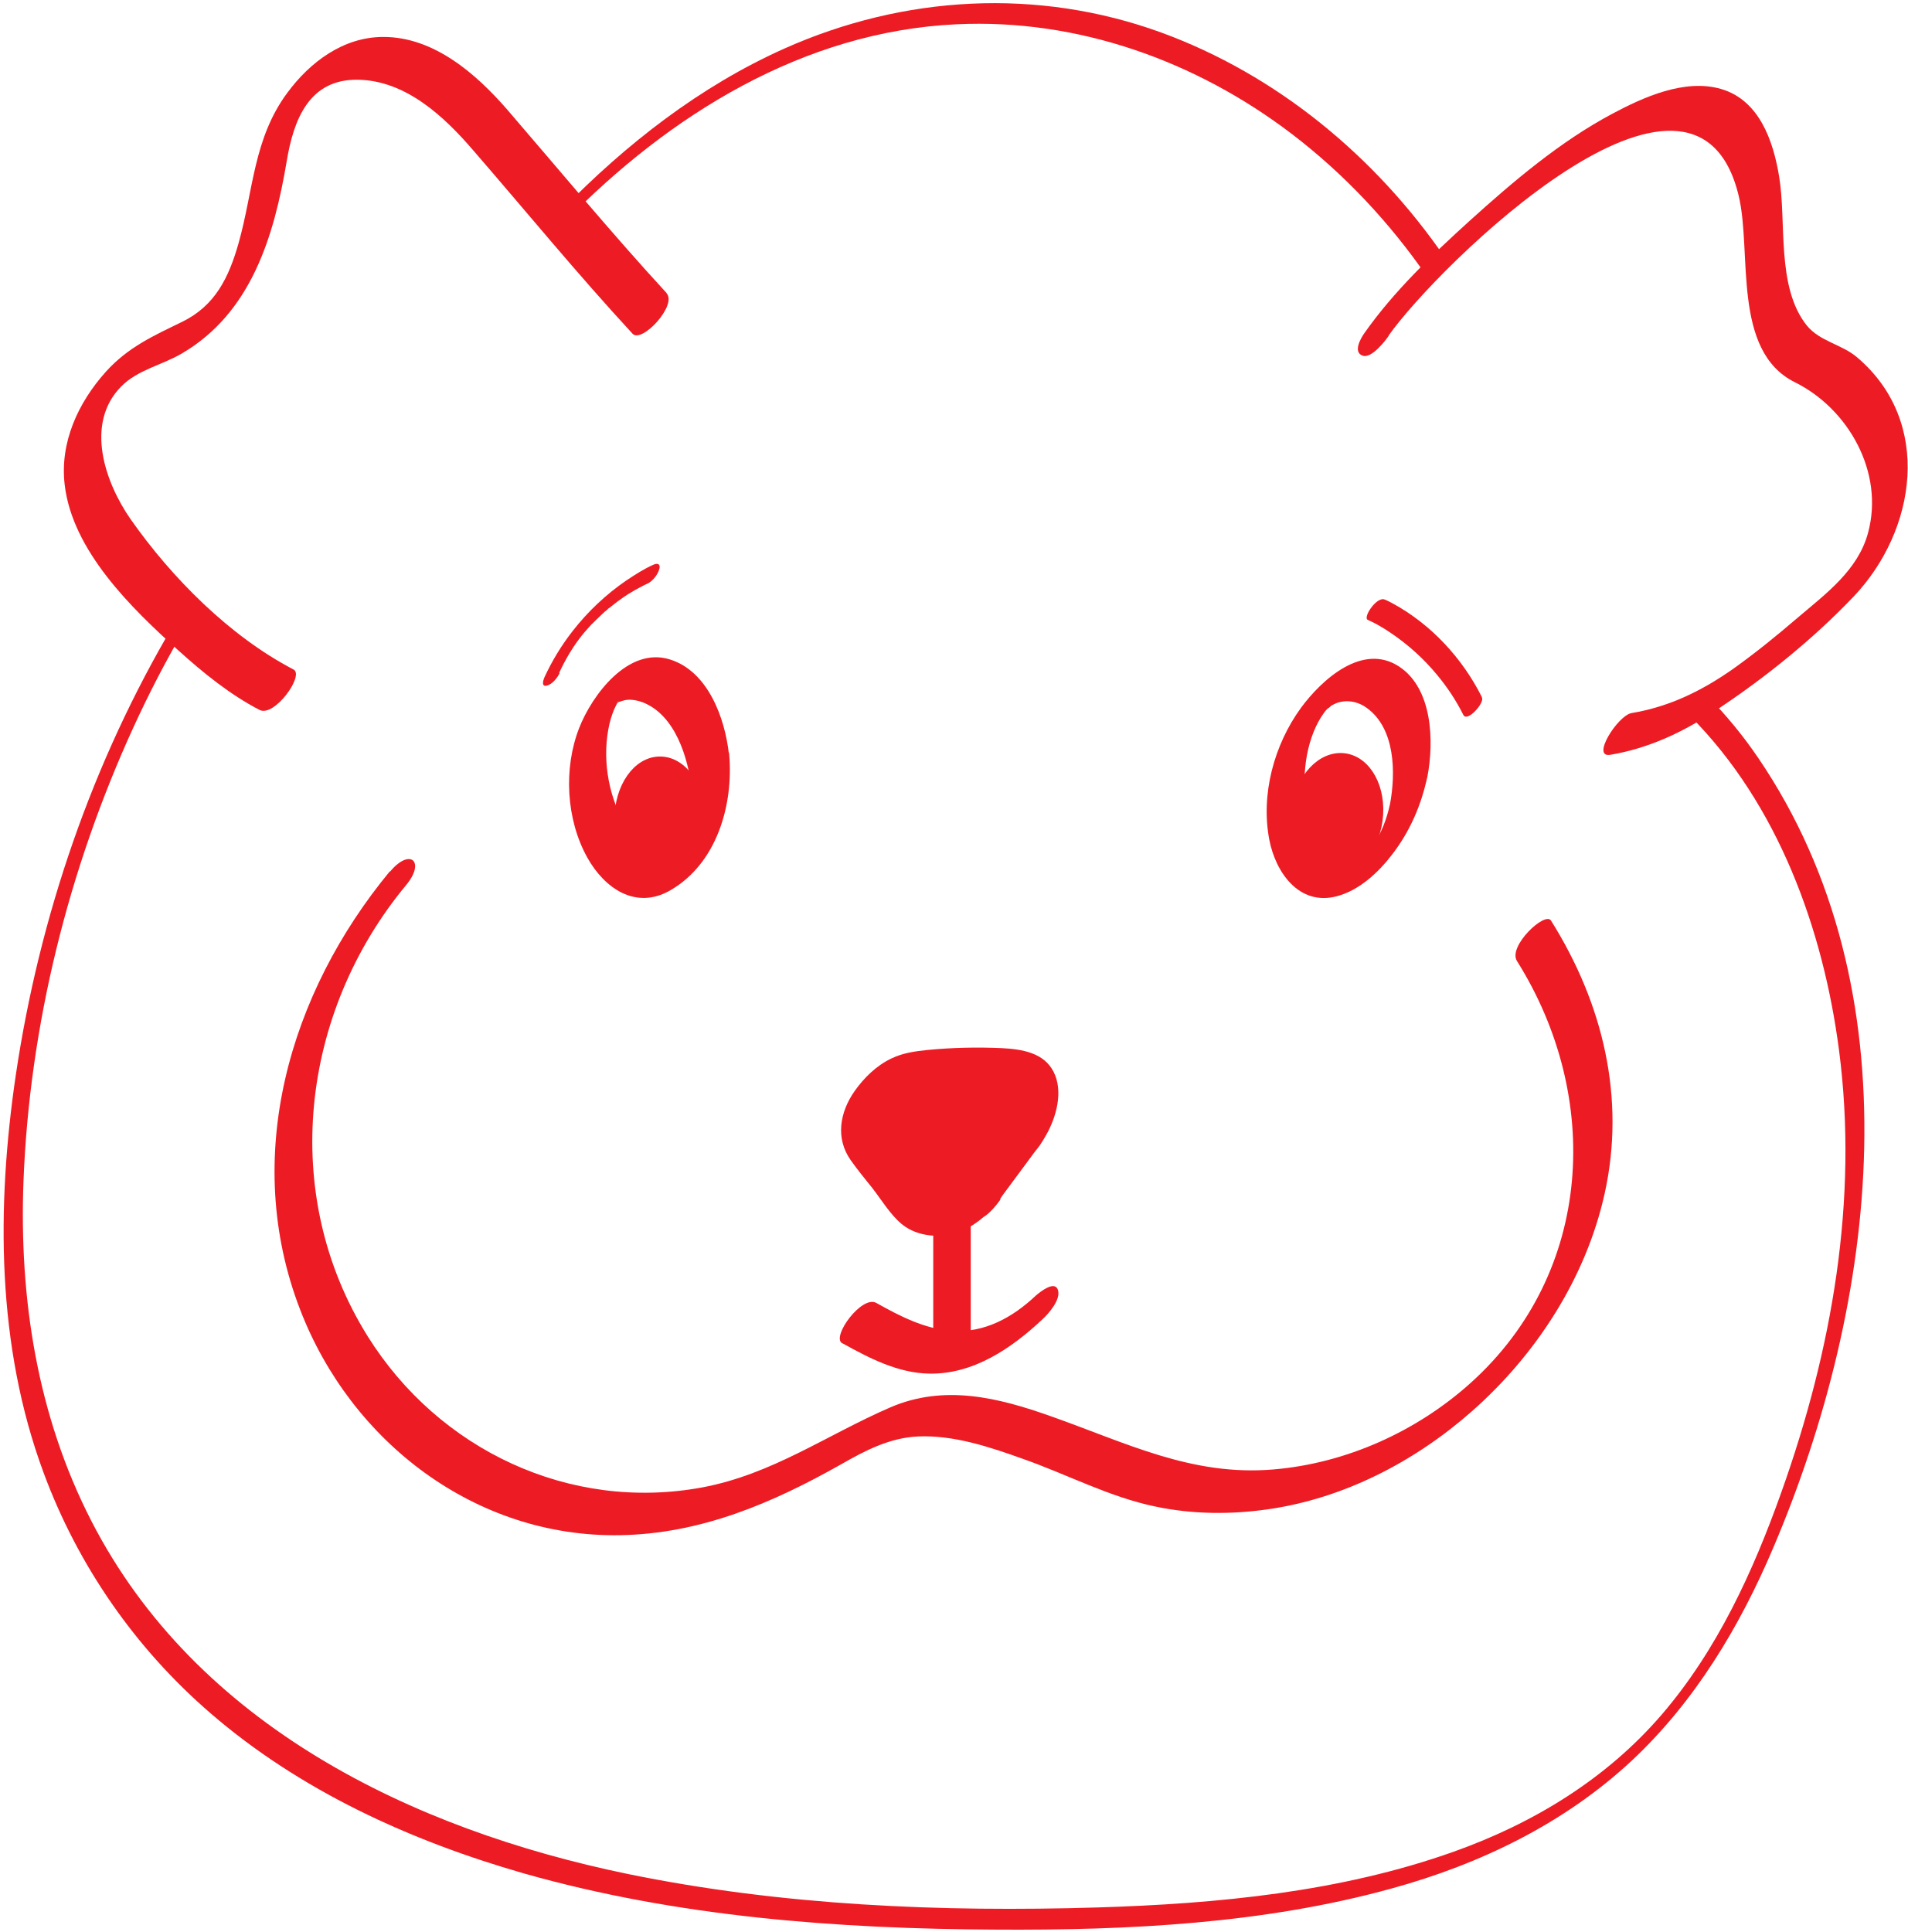
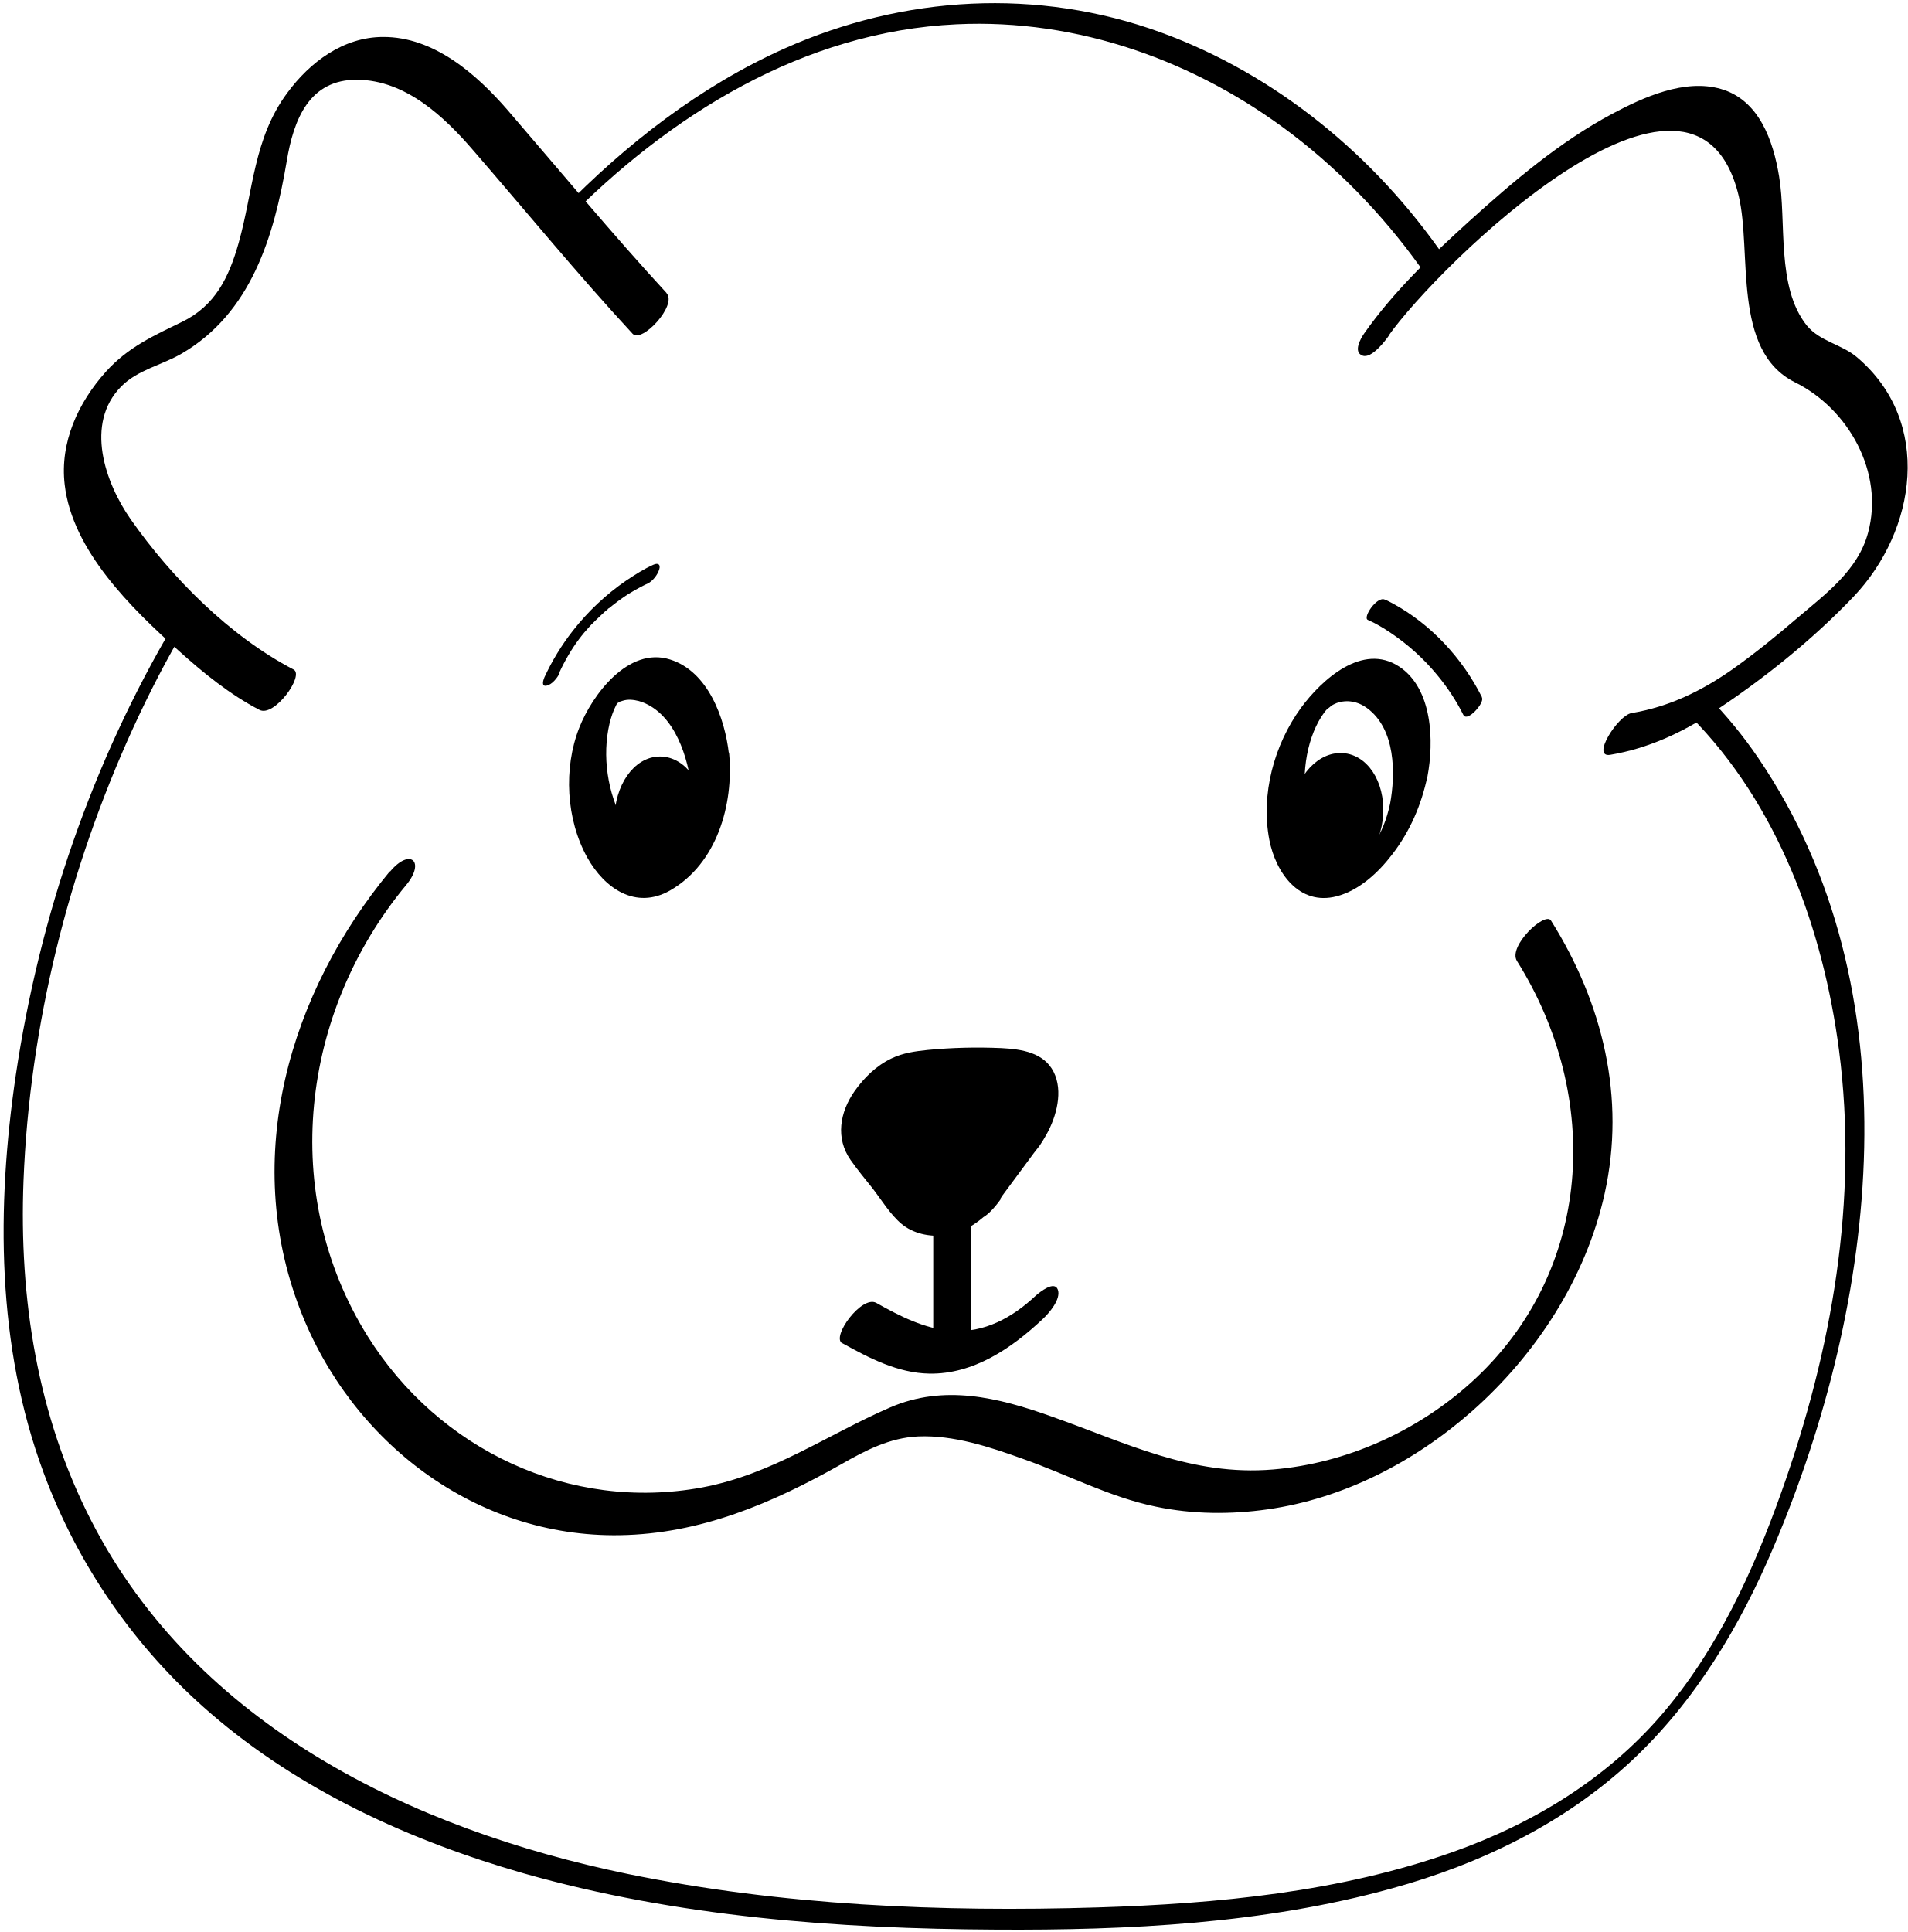
<svg xmlns="http://www.w3.org/2000/svg" id="Layer_2" viewBox="0 0 72.25 73.18">
  <defs>
    <style>
      .cls-1, .cls-2, .cls-3 {
-         fill: #ed1c24;
+         fill: currentColor;
      }

      .cls-2 {
        stroke-width: .39px;
      }

      .cls-2, .cls-3 {
-         stroke: #ed1c24;
+         stroke: currentColor;
        stroke-linecap: round;
        stroke-miterlimit: 10;
      }

      .cls-3 {
        stroke-width: .38px;
      }
    </style>
  </defs>
  <g id="diertjes">
    <g id="hamster">
      <path class="cls-1" d="M14.77,33c-3.82,4.62-5.63,10.84-3.4,16.61,1.93,5.01,6.64,8.63,12.11,8.54,3.06-.05,5.77-1.21,8.39-2.69.91-.52,1.83-1,2.9-1.05,1.35-.06,2.73.4,3.98.85,1.68.59,3.28,1.45,5.04,1.81,1.39.29,2.83.3,4.23.1,2.88-.41,5.56-1.8,7.73-3.71,2.44-2.15,4.32-5.05,5.03-8.24.81-3.64-.07-7.23-2.03-10.35-.22-.36-1.64.97-1.29,1.53,3.23,5.14,2.9,11.78-1.74,15.97-2.05,1.85-4.73,3.06-7.49,3.29-3.1.26-5.57-1.01-8.41-2.01-2.02-.72-4.06-1.22-6.1-.34-2.42,1.05-4.46,2.53-7.12,3.03-5.02.93-9.98-1.42-12.67-5.72-3.37-5.39-2.54-12.28,1.45-17.09.75-.9.15-1.43-.61-.51h0Z" />
      <path class="cls-1" d="M25.25,11.1c-2.08-2.26-4.03-4.62-6.03-6.94-1.18-1.36-2.79-2.77-4.71-2.76-1.5,0-2.77.95-3.63,2.12-1.28,1.73-1.28,3.69-1.84,5.68-.37,1.31-.89,2.38-2.14,2.99-1.09.53-2.05.96-2.89,1.89-1.05,1.17-1.75,2.68-1.56,4.28.29,2.5,2.53,4.68,4.31,6.28.93.84,1.95,1.67,3.07,2.25.56.29,1.71-1.31,1.29-1.53-2.42-1.26-4.62-3.48-6.17-5.69-.97-1.39-1.75-3.62-.36-5.03.62-.63,1.54-.81,2.28-1.24,2.65-1.54,3.51-4.45,3.99-7.29.26-1.58.85-3.11,2.68-3.09s3.29,1.4,4.39,2.68c2.01,2.32,3.95,4.69,6.03,6.94.35.38,1.7-1.08,1.29-1.53h0Z" />
      <path class="cls-1" d="M52.6,12.71c1.82-2.59,11.6-12.23,13.26-5.29.51,2.13-.27,5.87,2.13,7.06,2.02,1,3.39,3.41,2.77,5.7-.38,1.42-1.6,2.31-2.67,3.22-.78.67-1.58,1.32-2.42,1.92-1.19.84-2.43,1.45-3.87,1.69-.52.09-1.55,1.71-.8,1.58,1.42-.24,2.7-.83,3.9-1.62,1.88-1.23,3.77-2.75,5.32-4.38,2.37-2.5,3-6.61.13-9.05-.58-.5-1.41-.6-1.91-1.21-1.17-1.46-.76-3.93-1.05-5.65-.22-1.34-.75-2.89-2.2-3.31-1.37-.4-2.94.31-4.12.94-1.99,1.06-3.76,2.57-5.42,4.07-1.42,1.29-2.86,2.66-3.97,4.24-.15.21-.43.72-.07.85.34.13.87-.57,1-.76h0Z" />
      <path class="cls-1" d="M54.72,9.74c-2.63-3.82-6.36-6.91-10.74-8.51-4.67-1.7-9.75-1.41-14.27.61-3.2,1.43-6,3.62-8.43,6.11-.1.1-.38.4-.29.56s.33-.02.41-.11c3.96-4.05,9.04-7.21,14.83-7.48,4.6-.22,9.08,1.39,12.71,4.16,1.99,1.52,3.71,3.36,5.13,5.42.13.18.83-.5.64-.77h0Z" />
      <path class="cls-1" d="M6.59,23.64c-3.09,5.21-5.1,11.08-5.99,17.07-.74,5.01-.73,10.27,1.05,15.07,1.3,3.52,3.48,6.66,6.32,9.11,3.4,2.94,7.58,4.84,11.87,6.07,5.81,1.65,11.88,2.1,17.89,2.13,5.01.03,10.14-.22,14.99-1.56,3.35-.92,6.54-2.46,9.1-4.85,2.39-2.24,4.09-5.08,5.36-8.08,3.95-9.29,5.4-21.1-.58-29.89-.57-.84-1.22-1.63-1.93-2.35-.19-.19-.86.55-.64.77,3.32,3.34,5.03,8.06,5.63,12.65.74,5.68-.27,11.37-2.18,16.73-1.07,3.01-2.44,6-4.54,8.44s-4.87,4.12-7.88,5.19c-4.3,1.53-8.95,1.97-13.48,2.11-5.94.18-11.97-.07-17.81-1.27-8.18-1.69-16.34-5.64-20.31-13.37-2.05-3.99-2.74-8.43-2.57-12.88.23-5.89,1.7-11.79,4.15-17.15.61-1.33,1.28-2.63,2.03-3.89.35-.58-.24-.42-.47-.04h0Z" />
      <path class="cls-1" d="M31.91,50.88c1.01.56,2.1,1.13,3.29,1.15,1.67.03,3.12-.96,4.29-2.06.24-.22.71-.76.58-1.12s-.69.1-.83.22c-.88.83-1.95,1.43-3.2,1.34-1.03-.08-1.96-.56-2.85-1.06-.55-.3-1.71,1.29-1.29,1.53h0Z" />
      <path class="cls-1" d="M35.35,46.53v5.21c0,.42.43.25.65.08.31-.24.77-.71.77-1.14v-5.21c0-.42-.43-.25-.65-.08-.31.24-.77.71-.77,1.14h0Z" />
      <path class="cls-1" d="M26.21,29.91c.06.63.02,1.29-.17,1.89-.07.23-.17.4-.21.49-.07.14-.04-.01,0,0,.06.02-.26.14,0,0-.02,0-.16.12,0,0-.12.08.02,0-.06.04-.82.39-1.73-.46-2.14-1.18-.62-1.1-.83-2.52-.54-3.75.06-.24.14-.48.24-.67.07-.14-.06.1.02-.04.01-.03.12-.19.05-.08-.08.12.05-.14,0,0-.03.09.09-.06-.03.03.07-.05.03-.04.07-.05.1-.03.2-.07.3-.08.19-.02.42.02.6.09,1.24.48,1.73,2.11,1.86,3.3.05.4.73-.13.83-.22.29-.27.62-.7.58-1.12-.15-1.36-.79-3.13-2.23-3.58-1.58-.5-2.95,1.34-3.44,2.59-.6,1.53-.5,3.47.31,4.92.65,1.16,1.83,1.98,3.13,1.24,1.78-1.02,2.41-3.25,2.24-5.17-.04-.4-.74.13-.83.22-.29.28-.62.69-.58,1.12Z" />
      <path class="cls-2" d="M26.53,31.04c0,1.21-.68,2.19-1.53,2.19s-1.53-.98-1.53-2.19.68-2.19,1.53-2.19,1.53.98,1.53,2.19Z" />
      <ellipse class="cls-3" cx="50.65" cy="30.85" rx="2.15" ry="1.55" transform="translate(13.48 77.07) rotate(-82.54)" />
      <path class="cls-1" d="M52.65,30.46c-.12.56-.33,1.11-.63,1.52.12-.17-.2.22-.04.05-.04.04-.09.09-.13.13.11-.1,0,0-.02.02-.1.07-.26.16-.47.2-1.02.19-1.62-.88-1.82-1.71-.28-1.14-.08-2.6.51-3.52.04-.06.08-.12.12-.17-.03.04-.1.13.02-.03.02-.03.13-.15.01-.02.04-.04.09-.09.13-.13-.14.13.17-.11.06-.05.08-.05.19-.1.24-.12.39-.14.81-.06,1.15.19,1.08.79,1.09,2.47.87,3.65-.09.45.48.2.65.08.36-.27.68-.69.77-1.14.25-1.32.2-3.32-1.07-4.16-1.39-.92-2.94.5-3.72,1.56-1.02,1.4-1.53,3.28-1.2,5,.24,1.24,1.13,2.51,2.55,2.14.85-.22,1.58-.9,2.1-1.58.68-.88,1.11-1.88,1.34-2.97.09-.45-.49-.2-.65-.08-.37.27-.67.69-.77,1.14Z" />
      <g>
        <path class="cls-1" d="M37.4,45.37l1.41-1.91c.84-1.01.8-2.7-.68-2.9-.98-.13-3-.09-3.97.06-1.46.22-2.04,1.56-1.25,2.61l1.61,2.07c.36.49.96.72,1.55.7.51-.02,1.01-.23,1.34-.63Z" />
        <path class="cls-1" d="M37.87,45.42c.28-.37.55-.75.83-1.12l.48-.65s.07-.09.1-.13c-.28.37.05-.06.11-.14.09-.13.17-.27.25-.41.38-.68.64-1.64.27-2.37s-1.2-.86-1.98-.9c-.93-.04-1.86-.02-2.79.07-.48.05-.93.11-1.37.32-.57.27-1.04.73-1.4,1.24-.56.8-.73,1.78-.15,2.61.26.37.55.72.83,1.07.34.44.67.99,1.1,1.35s1.05.5,1.63.43c.79-.09,1.43-.57,1.94-1.16.16-.18.6-.78.34-1.02s-.82.36-.95.51c.03-.04.08-.06.1-.1,0,0-.11.06-.06.04.03-.01-.13.05-.15.06-.21.07-.43.09-.65.07-.43-.04-.81-.23-1.1-.55-.25-.28-.46-.59-.69-.89l-.91-1.17c-.11-.14-.2-.27-.26-.43-.05-.13-.1-.29-.11-.42,0-.05,0-.13,0-.19,0-.04.01-.08.02-.13-.02.07,0,.04.01-.01.03-.13.01-.02,0,.02.03-.05.1-.13-.03.04,0,0-.14.17-.06.08.09-.1-.15.14-.04.05.08-.07-.05.04-.05.04.03-.02.13-.09,0,0,.04-.02.21-.11.18-.09.33-.13.67-.15,1-.18.8-.07,1.61-.08,2.41-.05.61.02,1.4,0,1.77.58.13.2.19.5.19.7,0,.07,0,.15-.02.22,0,.04-.01.08-.02.13,0-.01.02-.09,0-.01s-.05.15-.07.22c.08-.24-.11.22-.03.06.06-.11,0,0,0,.01-.09.19.1-.12.02-.02-.06.08-.13.17-.19.25-.04.05-.08.1-.11.15l-.48.65c-.27.36-.54.73-.81,1.09-.12.17-.45.78-.07.85s.83-.52,1-.76Z" />
      </g>
      <path class="cls-1" d="M21.18,25.49c.21-.46.48-.92.76-1.29.03-.04.13-.17.19-.24.08-.09.16-.18.24-.27.02-.02.04-.05.07-.07,0,0-.05.05,0,0s.08-.08.12-.12c.08-.08.16-.15.24-.23.07-.07.14-.13.22-.19.04-.04,0,0-.01,0,.02-.02.04-.04.07-.05.04-.03.07-.06.11-.09.14-.11.28-.22.43-.32.06-.04.12-.08.18-.12.07-.04-.05.03.02-.01.03-.02.07-.04.1-.06.1-.06.2-.12.3-.17s.2-.11.3-.15c.2-.09.39-.34.45-.54.06-.19-.04-.26-.22-.18-.36.16-.7.38-1.03.6-.76.52-1.45,1.17-2.02,1.9-.43.55-.79,1.14-1.08,1.77-.05.12-.12.36.09.31.2-.04.41-.3.49-.48h0Z" />
      <path class="cls-1" d="M56.13,26.4c-.74-1.47-1.92-2.75-3.37-3.54-.1-.05-.2-.11-.31-.15-.3-.13-.84.68-.64.77.3.13.58.3.85.48.67.45,1.27.99,1.78,1.61.39.47.72.97.99,1.51.09.17.33-.03.41-.11.1-.09.37-.4.29-.56h0Z" />
    </g>
  </g>
</svg>
